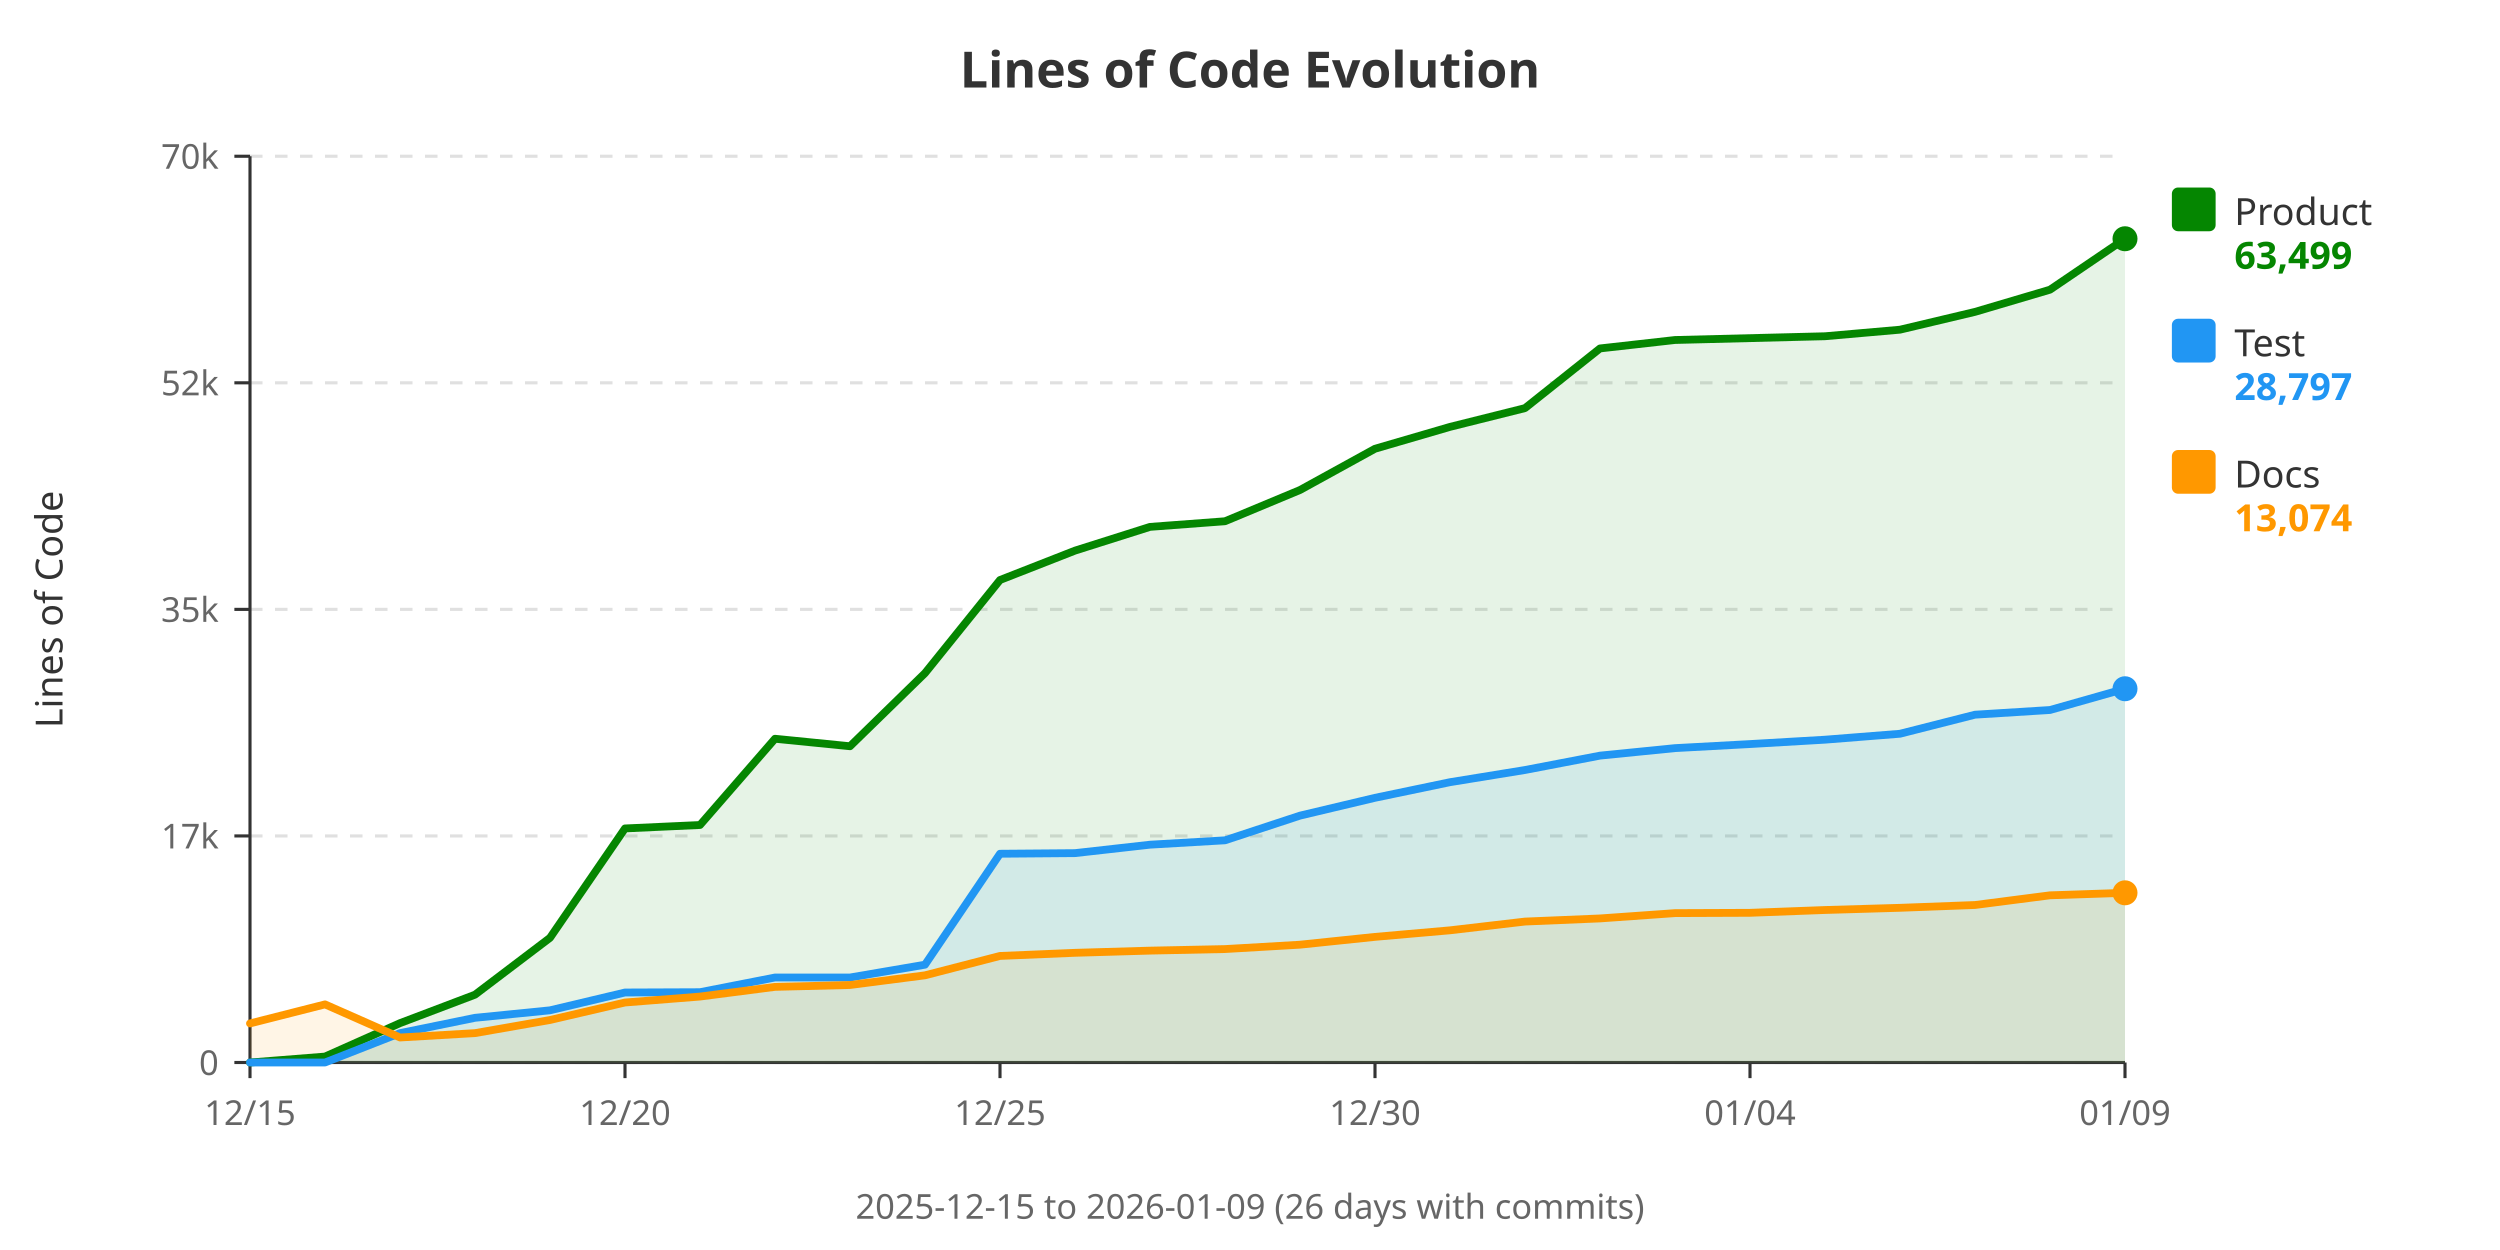
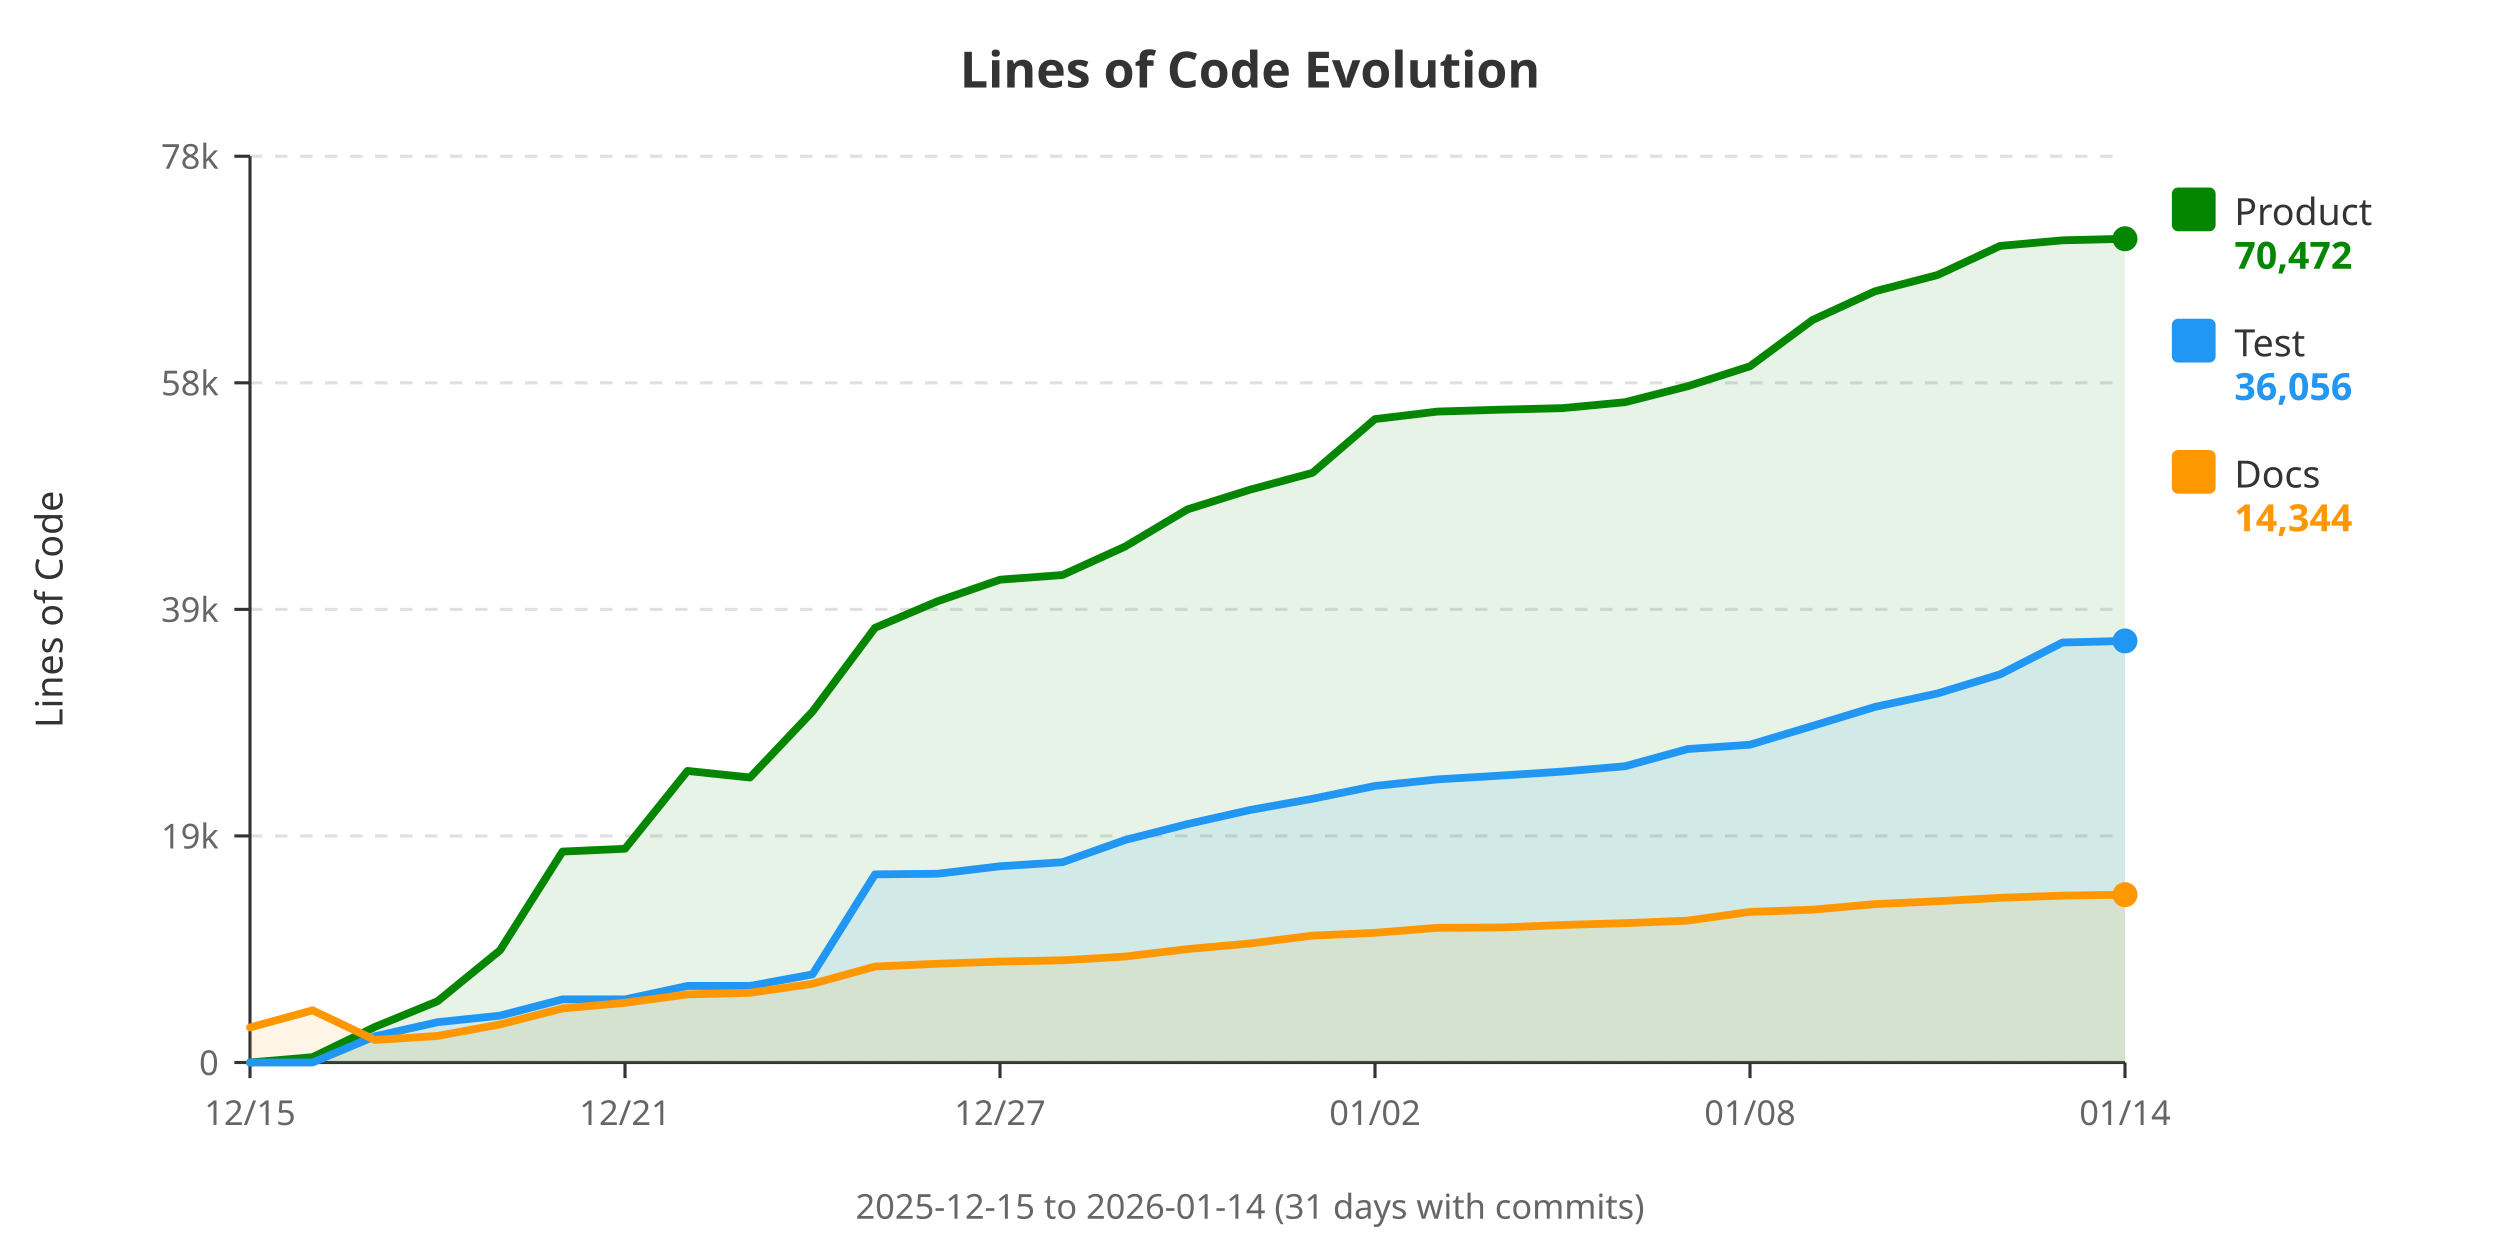
<svg xmlns="http://www.w3.org/2000/svg" viewBox="0 0 800 400">
  <defs>
    <style>
      .title { font: bold 16px sans-serif; fill: #333333; }
      .axis-label { font: 12px sans-serif; fill: #333333; }
      .tick-label { font: 11px sans-serif; fill: #666666; }
      .legend-text { font: 12px sans-serif; fill: #333333; }
      .legend-value { font: bold 12px sans-serif; }
    </style>
  </defs>
  <rect width="100%" height="100%" fill="#ffffff" />
  <text x="400" y="28" text-anchor="middle" class="title">Lines of Code Evolution</text>
  <g transform="translate(0, 0)">
    <line x1="80" y1="340.0" x2="680" y2="340.0" stroke="#e0e0e0" stroke-dasharray="4,4" />
    <line x1="80" y1="267.5" x2="680" y2="267.5" stroke="#e0e0e0" stroke-dasharray="4,4" />
    <line x1="80" y1="195.0" x2="680" y2="195.0" stroke="#e0e0e0" stroke-dasharray="4,4" />
    <line x1="80" y1="122.5" x2="680" y2="122.5" stroke="#e0e0e0" stroke-dasharray="4,4" />
    <line x1="80" y1="50.0" x2="680" y2="50.0" stroke="#e0e0e0" stroke-dasharray="4,4" />
    <line x1="80" y1="50" x2="80" y2="340" stroke="#333333" stroke-width="1" />
    <line x1="75" y1="340.0" x2="80" y2="340.0" stroke="#333333" />
    <text x="70" y="344.0" text-anchor="end" class="tick-label">0</text>
    <line x1="75" y1="267.5" x2="80" y2="267.5" stroke="#333333" />
-     <text x="70" y="271.5" text-anchor="end" class="tick-label">17k</text>
+     <text x="70" y="271.5" text-anchor="end" class="tick-label">19k</text>
    <line x1="75" y1="195.0" x2="80" y2="195.0" stroke="#333333" />
-     <text x="70" y="199.0" text-anchor="end" class="tick-label">35k</text>
+     <text x="70" y="199.0" text-anchor="end" class="tick-label">39k</text>
    <line x1="75" y1="122.5" x2="80" y2="122.5" stroke="#333333" />
-     <text x="70" y="126.5" text-anchor="end" class="tick-label">52k</text>
+     <text x="70" y="126.5" text-anchor="end" class="tick-label">58k</text>
    <line x1="75" y1="50.0" x2="80" y2="50.0" stroke="#333333" />
-     <text x="70" y="54.0" text-anchor="end" class="tick-label">70k</text>
+     <text x="70" y="54.0" text-anchor="end" class="tick-label">78k</text>
    <text x="20" y="195" text-anchor="middle" transform="rotate(-90, 20, 195)" class="axis-label">Lines of Code</text>
    <line x1="80" y1="340" x2="680" y2="340" stroke="#333333" stroke-width="1" />
    <line x1="80.0" y1="340" x2="80.0" y2="345" stroke="#333333" />
    <text x="80.0" y="360" text-anchor="middle" class="tick-label">12/15</text>
    <line x1="200.0" y1="340" x2="200.0" y2="345" stroke="#333333" />
-     <text x="200.0" y="360" text-anchor="middle" class="tick-label">12/20</text>
+     <text x="200.0" y="360" text-anchor="middle" class="tick-label">12/21</text>
    <line x1="320.0" y1="340" x2="320.0" y2="345" stroke="#333333" />
-     <text x="320.0" y="360" text-anchor="middle" class="tick-label">12/25</text>
+     <text x="320.0" y="360" text-anchor="middle" class="tick-label">12/27</text>
    <line x1="440.0" y1="340" x2="440.0" y2="345" stroke="#333333" />
-     <text x="440.0" y="360" text-anchor="middle" class="tick-label">12/30</text>
+     <text x="440.0" y="360" text-anchor="middle" class="tick-label">01/02</text>
    <line x1="560.0" y1="340" x2="560.0" y2="345" stroke="#333333" />
-     <text x="560.0" y="360" text-anchor="middle" class="tick-label">01/04</text>
+     <text x="560.0" y="360" text-anchor="middle" class="tick-label">01/08</text>
    <line x1="680.0" y1="340" x2="680.0" y2="345" stroke="#333333" />
-     <text x="680.0" y="360" text-anchor="middle" class="tick-label">01/09</text>
-     <path d="M 80.0 340.0 L 104.0 338.1 L 128.0 327.4 L 152.0 318.3 L 176.0 300.1 L 200.0 265.1 L 224.0 264.0 L 248.0 236.4 L 272.0 238.8 L 296.0 215.4 L 320.0 185.6 L 344.0 176.2 L 368.0 168.6 L 392.0 166.8 L 416.0 156.8 L 440.0 143.6 L 464.0 136.6 L 488.0 130.6 L 512.0 111.5 L 536.0 108.8 L 560.0 108.2 L 584.0 107.6 L 608.0 105.5 L 632.0 99.8 L 656.0 92.7 L 680.0 76.4 L 680.0 340.0 L 80.0 340.0 Z" fill="#058601" fill-opacity="0.1" />
-     <path d="M 80.0 340.0 L 104.0 340.0 L 128.0 330.6 L 152.0 325.7 L 176.0 323.3 L 200.0 317.6 L 224.0 317.5 L 248.0 312.8 L 272.0 312.8 L 296.0 308.7 L 320.0 273.2 L 344.0 273.0 L 368.0 270.3 L 392.0 268.9 L 416.0 261.0 L 440.0 255.3 L 464.0 250.3 L 488.0 246.4 L 512.0 241.8 L 536.0 239.4 L 560.0 238.1 L 584.0 236.7 L 608.0 234.8 L 632.0 228.7 L 656.0 227.2 L 680.0 220.4 L 680.0 340.0 L 80.0 340.0 Z" fill="#2196F3" fill-opacity="0.1" />
-     <path d="M 80.0 327.5 L 104.0 321.4 L 128.0 332.0 L 152.0 330.6 L 176.0 326.4 L 200.0 320.8 L 224.0 318.9 L 248.0 315.8 L 272.0 315.2 L 296.0 312.1 L 320.0 305.9 L 344.0 304.9 L 368.0 304.2 L 392.0 303.7 L 416.0 302.3 L 440.0 299.8 L 464.0 297.7 L 488.0 294.9 L 512.0 293.9 L 536.0 292.2 L 560.0 292.1 L 584.0 291.2 L 608.0 290.5 L 632.0 289.6 L 656.0 286.5 L 680.0 285.7 L 680.0 340.0 L 80.0 340.0 Z" fill="#FF9800" fill-opacity="0.1" />
-     <path d="M 80.0 340.0 L 104.0 338.1 L 128.0 327.4 L 152.0 318.3 L 176.0 300.1 L 200.0 265.1 L 224.0 264.0 L 248.0 236.4 L 272.0 238.8 L 296.0 215.4 L 320.0 185.6 L 344.0 176.2 L 368.0 168.6 L 392.0 166.8 L 416.0 156.8 L 440.0 143.6 L 464.0 136.6 L 488.0 130.6 L 512.0 111.5 L 536.0 108.8 L 560.0 108.2 L 584.0 107.6 L 608.0 105.5 L 632.0 99.8 L 656.0 92.7 L 680.0 76.4" fill="none" stroke="#058601" stroke-width="2.5" stroke-linecap="round" stroke-linejoin="round" />
-     <path d="M 80.0 340.0 L 104.0 340.0 L 128.0 330.6 L 152.0 325.7 L 176.0 323.3 L 200.0 317.6 L 224.0 317.5 L 248.0 312.8 L 272.0 312.8 L 296.0 308.7 L 320.0 273.2 L 344.0 273.0 L 368.0 270.3 L 392.0 268.9 L 416.0 261.0 L 440.0 255.3 L 464.0 250.3 L 488.0 246.4 L 512.0 241.8 L 536.0 239.4 L 560.0 238.1 L 584.0 236.7 L 608.0 234.8 L 632.0 228.7 L 656.0 227.2 L 680.0 220.4" fill="none" stroke="#2196F3" stroke-width="2.5" stroke-linecap="round" stroke-linejoin="round" />
-     <path d="M 80.0 327.5 L 104.0 321.4 L 128.0 332.0 L 152.0 330.6 L 176.0 326.4 L 200.0 320.8 L 224.0 318.9 L 248.0 315.8 L 272.0 315.2 L 296.0 312.1 L 320.0 305.9 L 344.0 304.9 L 368.0 304.2 L 392.0 303.7 L 416.0 302.3 L 440.0 299.8 L 464.0 297.7 L 488.0 294.9 L 512.0 293.9 L 536.0 292.2 L 560.0 292.1 L 584.0 291.2 L 608.0 290.5 L 632.0 289.6 L 656.0 286.5 L 680.0 285.7" fill="none" stroke="#FF9800" stroke-width="2.5" stroke-linecap="round" stroke-linejoin="round" />
+     <text x="680.0" y="360" text-anchor="middle" class="tick-label">01/14</text>
+     <path d="M 80.0 340.0 L 100.0 338.3 L 120.0 328.6 L 140.0 320.4 L 160.0 304.1 L 180.0 272.5 L 200.0 271.6 L 220.0 246.7 L 240.0 248.8 L 260.0 227.7 L 280.0 200.9 L 300.0 192.4 L 320.0 185.5 L 340.0 184.0 L 360.0 174.9 L 380.0 163.0 L 400.0 156.7 L 420.0 151.3 L 440.0 134.1 L 460.0 131.7 L 480.0 131.1 L 500.0 130.6 L 520.0 128.7 L 540.0 123.6 L 560.0 117.2 L 580.0 102.4 L 600.0 93.2 L 620.0 88.0 L 640.0 78.7 L 660.0 76.9 L 680.0 76.4 L 680.0 340.0 L 80.0 340.0 Z" fill="#058601" fill-opacity="0.1" />
+     <path d="M 80.0 340.0 L 100.0 340.0 L 120.0 331.6 L 140.0 327.1 L 160.0 325.0 L 180.0 319.8 L 200.0 319.8 L 220.0 315.5 L 240.0 315.5 L 260.0 311.8 L 280.0 279.8 L 300.0 279.6 L 320.0 277.2 L 340.0 275.9 L 360.0 268.8 L 380.0 263.7 L 400.0 259.2 L 420.0 255.6 L 440.0 251.5 L 460.0 249.4 L 480.0 248.2 L 500.0 246.9 L 520.0 245.2 L 540.0 239.7 L 560.0 238.3 L 580.0 232.3 L 600.0 226.2 L 620.0 221.9 L 640.0 215.8 L 660.0 205.6 L 680.0 205.1 L 680.0 340.0 L 80.0 340.0 Z" fill="#2196F3" fill-opacity="0.1" />
+     <path d="M 80.0 328.8 L 100.0 323.3 L 120.0 332.8 L 140.0 331.5 L 160.0 327.8 L 180.0 322.7 L 200.0 320.9 L 220.0 318.2 L 240.0 317.7 L 260.0 314.8 L 280.0 309.3 L 300.0 308.4 L 320.0 307.7 L 340.0 307.3 L 360.0 306.1 L 380.0 303.7 L 400.0 301.9 L 420.0 299.4 L 440.0 298.5 L 460.0 296.9 L 480.0 296.8 L 500.0 296.0 L 520.0 295.4 L 540.0 294.6 L 560.0 291.8 L 580.0 291.1 L 600.0 289.3 L 620.0 288.4 L 640.0 287.3 L 660.0 286.6 L 680.0 286.3 L 680.0 340.0 L 80.0 340.0 Z" fill="#FF9800" fill-opacity="0.1" />
+     <path d="M 80.0 340.0 L 100.0 338.3 L 120.0 328.6 L 140.0 320.4 L 160.0 304.1 L 180.0 272.5 L 200.0 271.6 L 220.0 246.7 L 240.0 248.8 L 260.0 227.7 L 280.0 200.9 L 300.0 192.4 L 320.0 185.5 L 340.0 184.0 L 360.0 174.9 L 380.0 163.0 L 400.0 156.7 L 420.0 151.3 L 440.0 134.1 L 460.0 131.7 L 480.0 131.1 L 500.0 130.6 L 520.0 128.7 L 540.0 123.6 L 560.0 117.2 L 580.0 102.4 L 600.0 93.2 L 620.0 88.0 L 640.0 78.7 L 660.0 76.9 L 680.0 76.4" fill="none" stroke="#058601" stroke-width="2.5" stroke-linecap="round" stroke-linejoin="round" />
+     <path d="M 80.0 340.0 L 100.0 340.0 L 120.0 331.6 L 140.0 327.1 L 160.0 325.0 L 180.0 319.8 L 200.0 319.8 L 220.0 315.5 L 240.0 315.5 L 260.0 311.8 L 280.0 279.8 L 300.0 279.6 L 320.0 277.2 L 340.0 275.9 L 360.0 268.8 L 380.0 263.7 L 400.0 259.2 L 420.0 255.6 L 440.0 251.5 L 460.0 249.4 L 480.0 248.2 L 500.0 246.9 L 520.0 245.2 L 540.0 239.7 L 560.0 238.3 L 580.0 232.3 L 600.0 226.2 L 620.0 221.9 L 640.0 215.8 L 660.0 205.6 L 680.0 205.1" fill="none" stroke="#2196F3" stroke-width="2.5" stroke-linecap="round" stroke-linejoin="round" />
+     <path d="M 80.0 328.8 L 100.0 323.3 L 120.0 332.8 L 140.0 331.5 L 160.0 327.8 L 180.0 322.7 L 200.0 320.9 L 220.0 318.2 L 240.0 317.7 L 260.0 314.8 L 280.0 309.3 L 300.0 308.4 L 320.0 307.7 L 340.0 307.3 L 360.0 306.1 L 380.0 303.7 L 400.0 301.9 L 420.0 299.4 L 440.0 298.5 L 460.0 296.9 L 480.0 296.8 L 500.0 296.0 L 520.0 295.4 L 540.0 294.6 L 560.0 291.8 L 580.0 291.1 L 600.0 289.3 L 620.0 288.4 L 640.0 287.3 L 660.0 286.6 L 680.0 286.3" fill="none" stroke="#FF9800" stroke-width="2.5" stroke-linecap="round" stroke-linejoin="round" />
    <circle cx="680.0" cy="76.4" r="4" fill="#058601" />
-     <circle cx="680.0" cy="220.4" r="4" fill="#2196F3" />
-     <circle cx="680.0" cy="285.7" r="4" fill="#FF9800" />
+     <circle cx="680.0" cy="205.1" r="4" fill="#2196F3" />
+     <circle cx="680.0" cy="286.3" r="4" fill="#FF9800" />
  </g>
  <g transform="translate(695, 60)">
    <rect x="0" y="0" width="14" height="14" fill="#058601" rx="2" />
    <text x="20" y="12" class="legend-text">Product</text>
-     <text x="20" y="26" class="legend-value" fill="#058601">63,499</text>
+     <text x="20" y="26" class="legend-value" fill="#058601">70,472</text>
    <rect x="0" y="42" width="14" height="14" fill="#2196F3" rx="2" />
    <text x="20" y="54" class="legend-text">Test</text>
-     <text x="20" y="68" class="legend-value" fill="#2196F3">28,797</text>
+     <text x="20" y="68" class="legend-value" fill="#2196F3">36,056</text>
    <rect x="0" y="84" width="14" height="14" fill="#FF9800" rx="2" />
    <text x="20" y="96" class="legend-text">Docs</text>
-     <text x="20" y="110" class="legend-value" fill="#FF9800">13,074</text>
+     <text x="20" y="110" class="legend-value" fill="#FF9800">14,344</text>
  </g>
  <text x="400" y="390" text-anchor="middle" class="tick-label">
-     2025-12-15 to 2026-01-09 (26 days with commits)
+     2025-12-15 to 2026-01-14 (31 days with commits)
  </text>
</svg>
